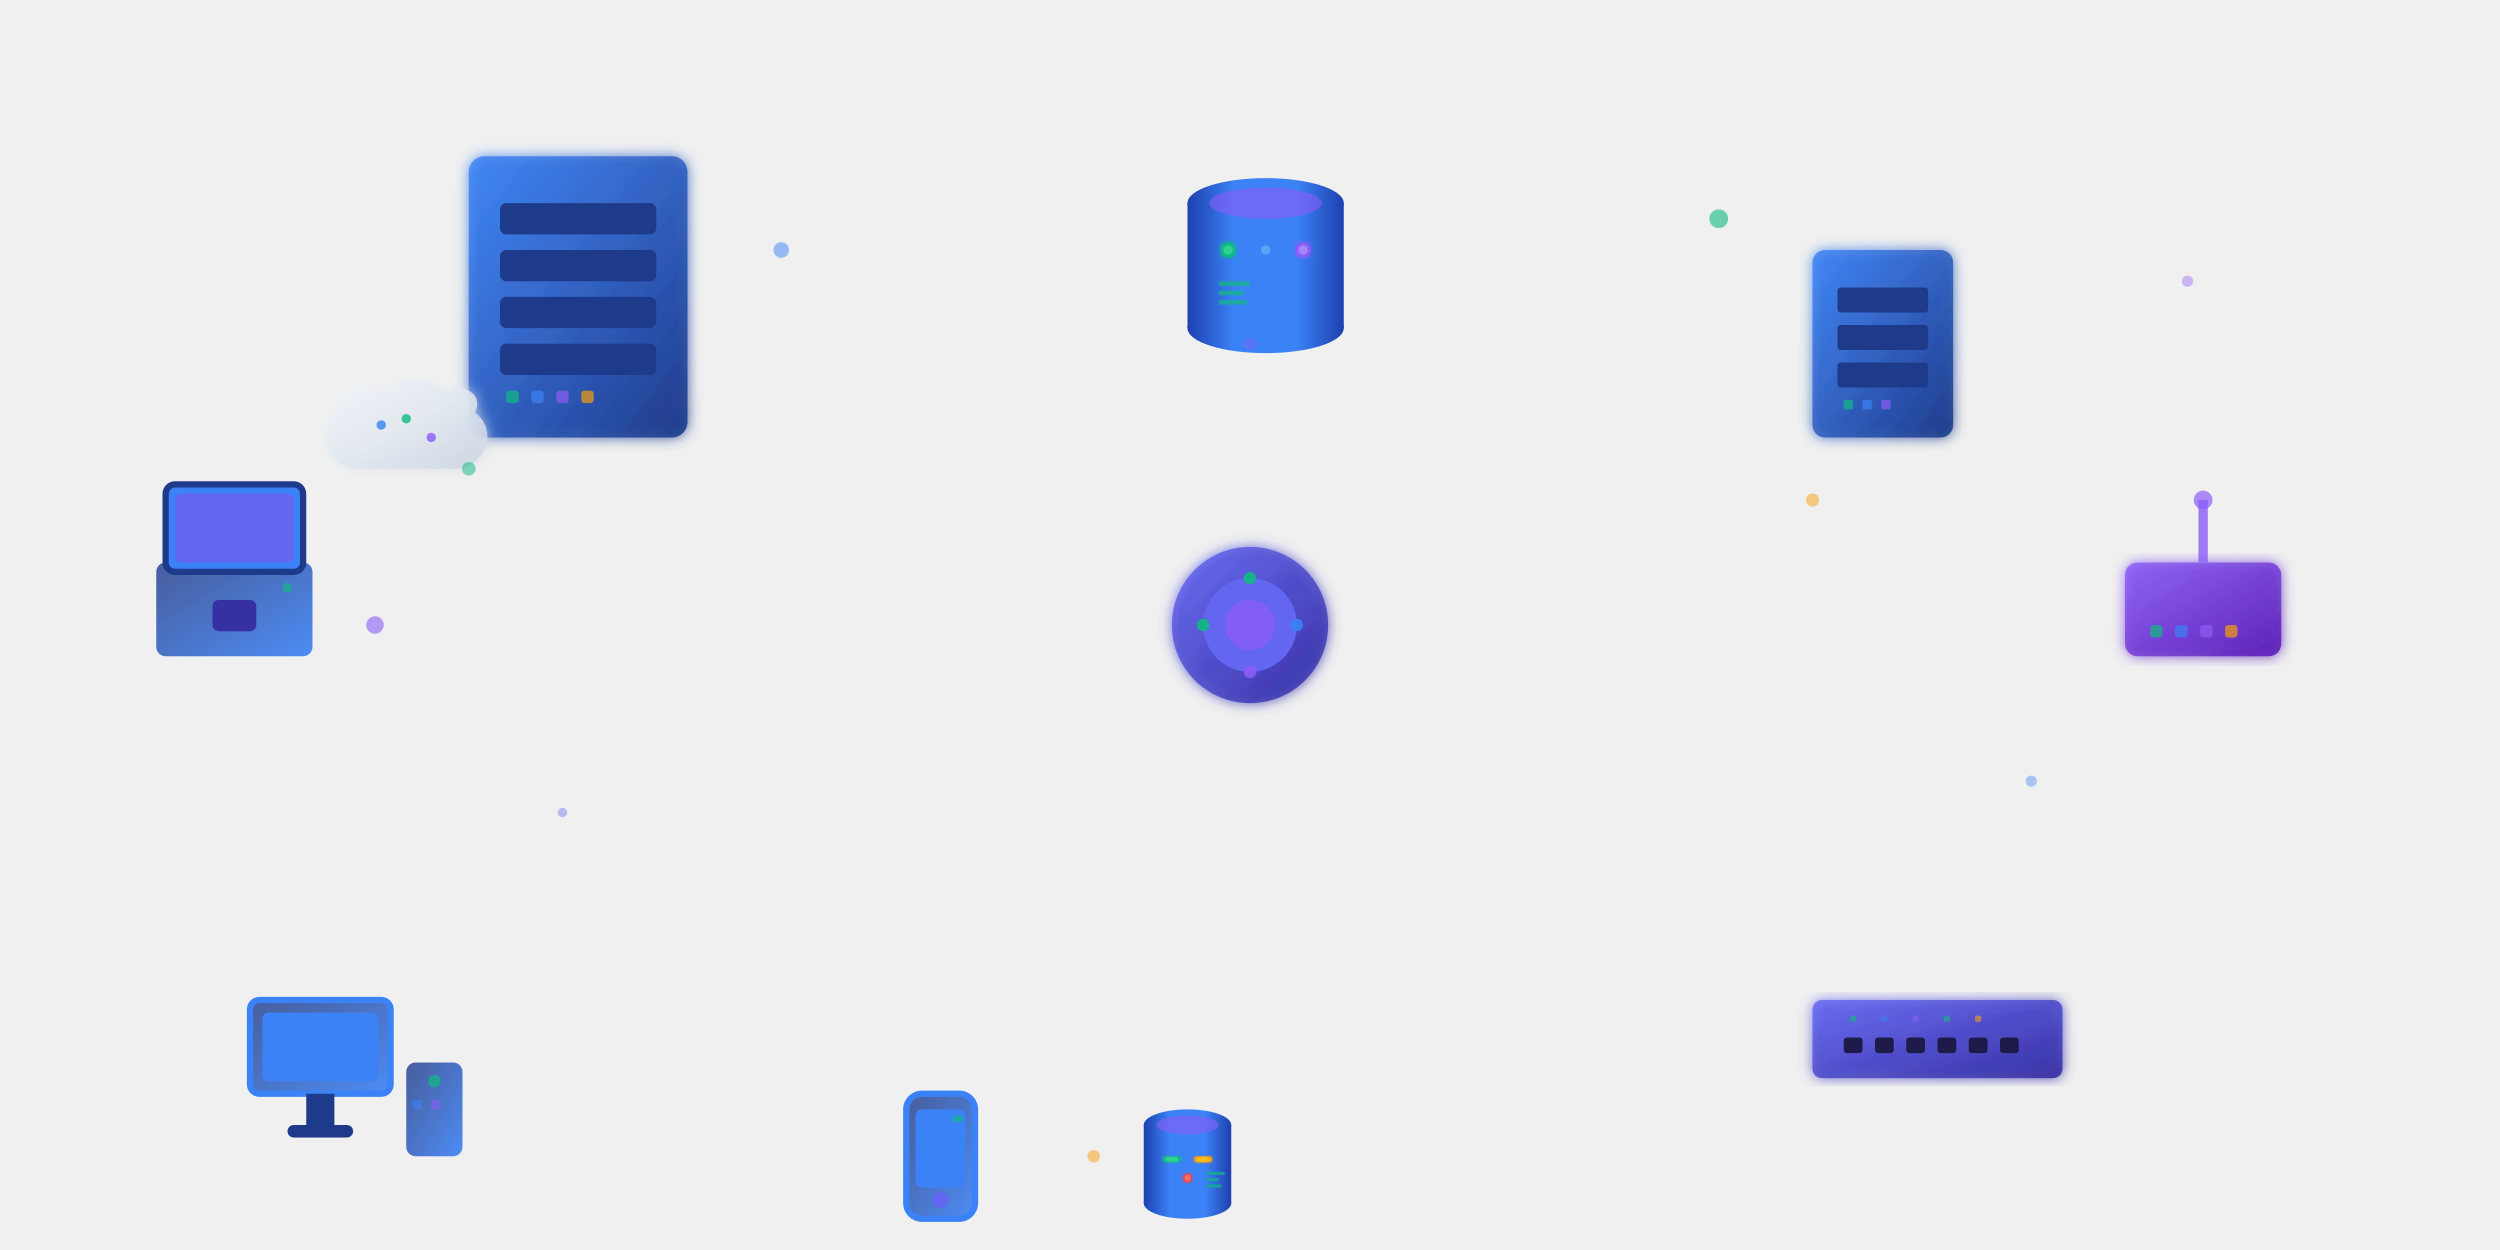
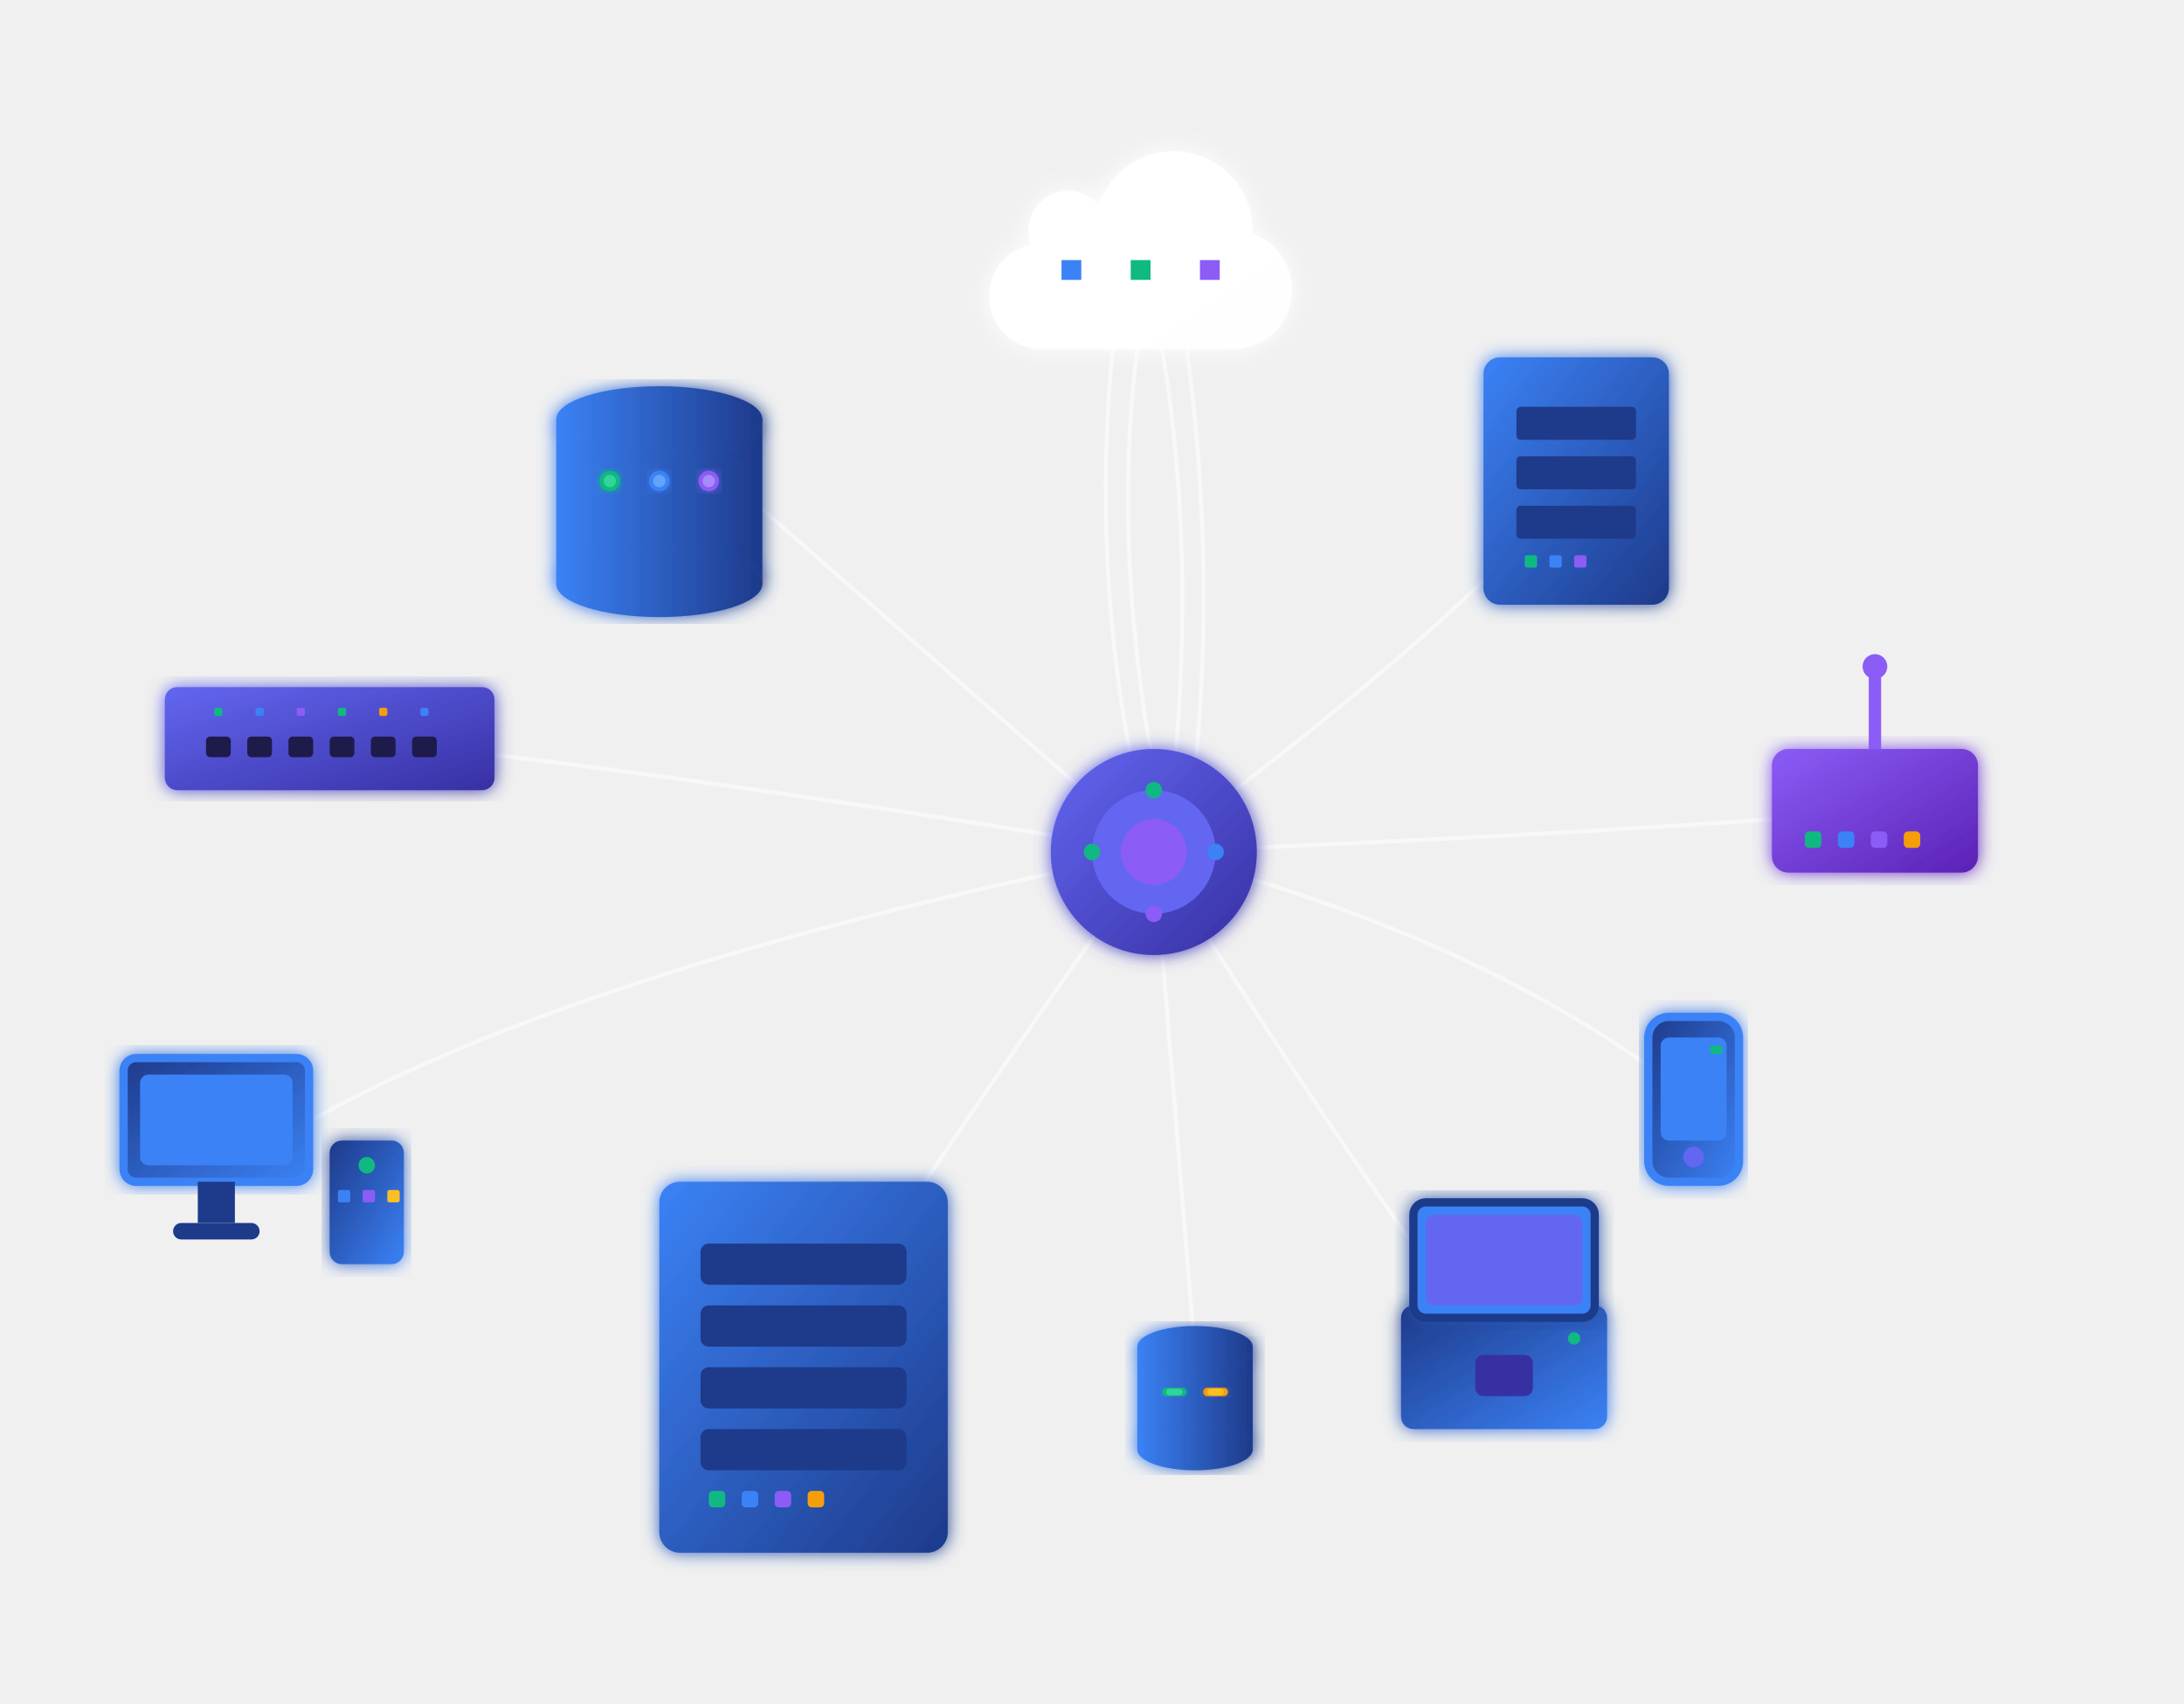
- <svg xmlns="http://www.w3.org/2000/svg" id="it-network-bg" width="800" height="400" viewBox="0 0 800 400">
+ <svg xmlns="http://www.w3.org/2000/svg" id="it-network-bg" width="500" height="390" viewBox="120 5 530 390">
  <defs>
    <linearGradient id="serverGrad" x1="0%" y1="0%" x2="100%" y2="100%">
-       <stop offset="0%" style="stop-color:#3B82F6;stop-opacity:0.8" />
-       <stop offset="100%" style="stop-color:#1E3A8A;stop-opacity:0.9" />
+       <stop offset="0%" style="stop-color:#3B82F6;" />
+       <stop offset="100%" style="stop-color:#1E3A8A;" />
    </linearGradient>
    <linearGradient id="routerGrad" x1="0%" y1="0%" x2="100%" y2="100%">
-       <stop offset="0%" style="stop-color:#8B5CF6;stop-opacity:0.8" />
-       <stop offset="100%" style="stop-color:#5B21B6;stop-opacity:0.9" />
+       <stop offset="0%" style="stop-color:#8B5CF6;" />
+       <stop offset="100%" style="stop-color:#5B21B6;" />
    </linearGradient>
    <linearGradient id="dbGrad" x1="0%" y1="0%" x2="100%" y2="100%">
-       <stop offset="0%" style="stop-color:#10B981;stop-opacity:0.8" />
-       <stop offset="100%" style="stop-color:#047857;stop-opacity:0.9" />
+       <stop offset="0%" style="stop-color:#10B981;" />
+       <stop offset="100%" style="stop-color:#047857;" />
    </linearGradient>
    <linearGradient id="switchGrad" x1="0%" y1="0%" x2="100%" y2="100%">
-       <stop offset="0%" style="stop-color:#6366F1;stop-opacity:0.8" />
-       <stop offset="100%" style="stop-color:#3730A3;stop-opacity:0.9" />
+       <stop offset="0%" style="stop-color:#6366F1;" />
+       <stop offset="100%" style="stop-color:#3730A3;" />
    </linearGradient>
    <linearGradient id="deviceGrad" x1="0%" y1="0%" x2="100%" y2="100%">
-       <stop offset="0%" style="stop-color:#1E3A8A;stop-opacity:0.8" />
-       <stop offset="100%" style="stop-color:#3B82F6;stop-opacity:0.9" />
+       <stop offset="0%" style="stop-color:#1E3A8A;" />
+       <stop offset="100%" style="stop-color:#3B82F6;" />
    </linearGradient>
    <linearGradient id="cylinderGrad" x1="0%" y1="0%" x2="100%" y2="0%">
-       <stop offset="0%" style="stop-color:#1E40AF;stop-opacity:1" />
-       <stop offset="30%" style="stop-color:#3B82F6;stop-opacity:1" />
-       <stop offset="70%" style="stop-color:#3B82F6;stop-opacity:1" />
-       <stop offset="100%" style="stop-color:#1E40AF;stop-opacity:1" />
+       <stop offset="0%" style="stop-color:#3B82F6;" />
+       <stop offset="100%" style="stop-color:#1E3A8A;" />
    </linearGradient>
    <linearGradient id="cloudGrad" x1="0%" y1="0%" x2="100%" y2="100%">
-       <stop offset="0%" style="stop-color:#F1F5F9;stop-opacity:0.9" />
-       <stop offset="50%" style="stop-color:#E2E8F0;stop-opacity:0.85" />
-       <stop offset="100%" style="stop-color:#CBD5E1;stop-opacity:0.8" />
+       <stop offset="0%" style="stop-color:#FFFFFF;" />
+       <stop offset="50%" style="stop-color:#FFFFFF;" />
+       <stop offset="100%" style="stop-color:#FEFEFE;" />
+     </linearGradient>
+     <linearGradient id="connectionGrad" x1="0%" y1="0%" x2="100%" y2="100%">
+       <stop offset="0%" style="stop-color:#3B82F6;" />
+       <stop offset="50%" style="stop-color:#8B5CF6;" />
+       <stop offset="100%" style="stop-color:#10B981;" />
    </linearGradient>
    <filter id="glow">
      <feGaussianBlur stdDeviation="2" result="coloredBlur" />
      <feMerge>
        <feMergeNode in="coloredBlur" />
        <feMergeNode in="SourceGraphic" />
      </feMerge>
    </filter>
    <clipPath id="dbClipLarge">
      <rect x="0" y="50" width="60" height="10" />
    </clipPath>
    <clipPath id="dbClipSmall">
      <rect x="0" y="29" width="40" height="6" />
    </clipPath>
+     <path id="path-db-large" d="M 280,95 Q 320,130 400,200" />
+     <path id="path-server-small" d="M 502,110 Q 480,140 400,200" />
+     <path id="path-router" d="M 575,190 Q 520,195 400,200" />
+     <path id="path-laptop" d="M 485,325 Q 450,280 400,200" />
+     <path id="path-server-large" d="M 315,325 Q 350,270 400,200" />
+     <path id="path-db-small" d="M 410,322 Q 405,260 400,200" />
+     <path id="path-desktop" d="M 184,272 Q 250,230 400,200" />
+     <path id="path-switch" d="M 200,172 Q 280,180 400,200" />
+     <path id="path-smartphone" d="M 531,260 Q 480,220 400,200" />
+     <path id="path-hub-cloud-1" d="M 395,180 Q 385,130 390,78" />
+     <path id="path-hub-cloud-2" d="M 400,180 Q 390,125 396,78" />
+     <path id="path-hub-cloud-3" d="M 405,180 Q 410,125 402,78" />
+     <path id="path-hub-cloud-4" d="M 410,180 Q 415,130 408,78" />
  </defs>
+   <g id="connection-lines">
+     <path d="M 280,95 Q 320,130 400,200" stroke="#FFFFFF" stroke-width="1" stroke-opacity="0.5" fill="none" />
+     <path d="M 502,110 Q 480,140 400,200" stroke="#FFFFFF" stroke-width="1" stroke-opacity="0.5" fill="none" />
+     <path d="M 575,190 Q 520,195 400,200" stroke="#FFFFFF" stroke-width="1" stroke-opacity="0.5" fill="none" />
+     <path d="M 485,325 Q 450,280 400,200" stroke="#FFFFFF" stroke-width="1" stroke-opacity="0.5" fill="none" />
+     <path d="M 315,325 Q 350,270 400,200" stroke="#FFFFFF" stroke-width="1" stroke-opacity="0.5" fill="none" />
+     <path d="M 410,322 Q 405,260 400,200" stroke="#FFFFFF" stroke-width="1" stroke-opacity="0.5" fill="none" />
+     <path d="M 184,272 Q 250,230 400,200" stroke="#FFFFFF" stroke-width="1" stroke-opacity="0.5" fill="none" />
+     <path d="M 200,172 Q 280,180 400,200" stroke="#FFFFFF" stroke-width="1" stroke-opacity="0.5" fill="none" />
+     <path d="M 531,260 Q 480,220 400,200" stroke="#FFFFFF" stroke-width="1" stroke-opacity="0.5" fill="none" />
+     <path d="M 395,180 Q 385,130 390,78" stroke="#FFFFFF" stroke-width="1" stroke-opacity="0.5" fill="none" />
+     <path d="M 400,180 Q 390,125 396,78" stroke="#FFFFFF" stroke-width="1" stroke-opacity="0.5" fill="none" />
+     <path d="M 405,180 Q 410,125 402,78" stroke="#FFFFFF" stroke-width="1" stroke-opacity="0.5" fill="none" />
+     <path d="M 410,180 Q 415,130 408,78" stroke="#FFFFFF" stroke-width="1" stroke-opacity="0.5" fill="none" />
+   </g>
+   <g id="data-dots">
+     <circle r="3" fill="#10B981" opacity="0.8">
+       <animateMotion dur="8s" repeatCount="indefinite">
+         <mpath href="#path-db-large" />
+       </animateMotion>
+     </circle>
+     <circle r="2.5" fill="#3B82F6" opacity="0.8">
+       <animateMotion dur="7s" repeatCount="indefinite">
+         <mpath href="#path-server-small" />
+       </animateMotion>
+     </circle>
+     <circle r="2.5" fill="#8B5CF6" opacity="0.8">
+       <animateMotion dur="6s" repeatCount="indefinite">
+         <mpath href="#path-router" />
+       </animateMotion>
+     </circle>
+     <circle r="2" fill="#60A5FA" opacity="0.8">
+       <animateMotion dur="9s" repeatCount="indefinite">
+         <mpath href="#path-laptop" />
+       </animateMotion>
+     </circle>
+     <circle r="3.5" fill="#1E40AF" opacity="0.8">
+       <animateMotion dur="7.5s" repeatCount="indefinite">
+         <mpath href="#path-server-large" />
+       </animateMotion>
+     </circle>
+     <circle r="2" fill="#34D399" opacity="0.8">
+       <animateMotion dur="8.5s" repeatCount="indefinite">
+         <mpath href="#path-db-small" />
+       </animateMotion>
+     </circle>
+     <circle r="2.5" fill="#A78BFA" opacity="0.8">
+       <animateMotion dur="6.5s" repeatCount="indefinite">
+         <mpath href="#path-desktop" />
+       </animateMotion>
+     </circle>
+     <circle r="2" fill="#F59E0B" opacity="0.8">
+       <animateMotion dur="5.5s" repeatCount="indefinite">
+         <mpath href="#path-switch" />
+       </animateMotion>
+     </circle>
+     <circle r="2" fill="#EC4899" opacity="0.8">
+       <animateMotion dur="7.8s" repeatCount="indefinite">
+         <mpath href="#path-smartphone" />
+       </animateMotion>
+     </circle>
+     <circle r="2.5" fill="#60A5FA" opacity="0.9">
+       <animateMotion dur="4s" repeatCount="indefinite">
+         <mpath href="#path-hub-cloud-1" />
+       </animateMotion>
+     </circle>
+     <circle r="2" fill="#34D399" opacity="0.9">
+       <animateMotion dur="3.5s" repeatCount="indefinite" begin="2.5s">
+         <mpath href="#path-hub-cloud-2" />
+       </animateMotion>
+     </circle>
+     <circle r="2.5" fill="#A78BFA" opacity="0.9">
+       <animateMotion dur="4.2s" repeatCount="indefinite" begin="1s">
+         <mpath href="#path-hub-cloud-3" />
+       </animateMotion>
+     </circle>
+     <circle r="2" fill="#FBBF24" opacity="0.9">
+       <animateMotion dur="3.8s" repeatCount="indefinite" begin="3.5s">
+         <mpath href="#path-hub-cloud-4" />
+       </animateMotion>
+     </circle>
+   </g>
  <g id="central-hub" transform="translate(375, 175)">
-     <circle cx="25" cy="25" r="25" fill="url(#switchGrad)" opacity="1" filter="url(#glow)">
-       <animate attributeName="opacity" values="0.8;1;0.8" dur="3s" repeatCount="indefinite" />
-     </circle>
-     <circle cx="25" cy="25" r="15" fill="#6366F1" opacity="1" />
-     <circle cx="25" cy="25" r="8" fill="#8B5CF6" opacity="0.8">
-       <animate attributeName="r" values="5;12;5" dur="2s" repeatCount="indefinite" />
-       <animate attributeName="opacity" values="0.8;0.3;0.8" dur="2s" repeatCount="indefinite" />
-     </circle>
-     <circle cx="25" cy="10" r="2" fill="#10B981" opacity="0.9">
-       <animate attributeName="opacity" values="0.5;1;0.5" dur="1.5s" repeatCount="indefinite" />
-     </circle>
-     <circle cx="40" cy="25" r="2" fill="#3B82F6" opacity="0.9">
-       <animate attributeName="opacity" values="0.5;1;0.5" dur="2s" repeatCount="indefinite" />
-     </circle>
-     <circle cx="25" cy="40" r="2" fill="#8B5CF6" opacity="0.9">
-       <animate attributeName="opacity" values="0.5;1;0.5" dur="1.8s" repeatCount="indefinite" />
-     </circle>
-     <circle cx="10" cy="25" r="2" fill="#10B981" opacity="0.9">
-       <animate attributeName="opacity" values="0.5;1;0.5" dur="2.2s" repeatCount="indefinite" />
-     </circle>
-   </g>
-   <g id="server-large" transform="translate(150, 50)">
-     <rect width="70" height="90" rx="5" fill="url(#serverGrad)" filter="url(#glow)" opacity="1">
-       <animate attributeName="opacity" values="0.7;1;0.7" dur="4s" repeatCount="indefinite" />
-     </rect>
-     <rect x="10" y="15" width="50" height="10" rx="2" fill="#1E3A8A" opacity="1" />
-     <rect x="10" y="30" width="50" height="10" rx="2" fill="#1E3A8A" opacity="1" />
-     <rect x="10" y="45" width="50" height="10" rx="2" fill="#1E3A8A" opacity="1" />
-     <rect x="10" y="60" width="50" height="10" rx="2" fill="#1E3A8A" opacity="1" />
-     <rect x="12" y="75" width="4" height="4" rx="1" fill="#10B981" opacity="0.7">
-       <animate attributeName="opacity" values="0.5;1;0.5" dur="2s" repeatCount="indefinite" />
-     </rect>
-     <rect x="20" y="75" width="4" height="4" rx="1" fill="#3B82F6" opacity="0.7">
-       <animate attributeName="opacity" values="0.3;0.8;0.3" dur="2.5s" repeatCount="indefinite" />
-     </rect>
-     <rect x="28" y="75" width="4" height="4" rx="1" fill="#8B5CF6" opacity="0.7">
-       <animate attributeName="opacity" values="0.4;0.9;0.4" dur="1.8s" repeatCount="indefinite" />
-     </rect>
-     <rect x="36" y="75" width="4" height="4" rx="1" fill="#F59E0B" opacity="0.7">
-       <animate attributeName="opacity" values="0.6;1;0.6" dur="2.3s" repeatCount="indefinite" />
-     </rect>
-   </g>
-   <g id="server-small" transform="translate(580, 80)">
-     <rect width="45" height="60" rx="4" fill="url(#serverGrad)" filter="url(#glow)" opacity="1">
-       <animate attributeName="opacity" values="0.6;0.9;0.6" dur="3.5s" repeatCount="indefinite" />
-     </rect>
-     <rect x="8" y="12" width="29" height="8" rx="1" fill="#1E3A8A" opacity="1" />
-     <rect x="8" y="24" width="29" height="8" rx="1" fill="#1E3A8A" opacity="1" />
-     <rect x="8" y="36" width="29" height="8" rx="1" fill="#1E3A8A" opacity="1" />
-     <rect x="10" y="48" width="3" height="3" rx="0.5" fill="#10B981" opacity="0.7">
-       <animate attributeName="opacity" values="0.4;0.8;0.4" dur="2.2s" repeatCount="indefinite" />
-     </rect>
-     <rect x="16" y="48" width="3" height="3" rx="0.5" fill="#3B82F6" opacity="0.7">
-       <animate attributeName="opacity" values="0.5;0.9;0.5" dur="1.9s" repeatCount="indefinite" />
-     </rect>
-     <rect x="22" y="48" width="3" height="3" rx="0.5" fill="#8B5CF6" opacity="0.7">
-       <animate attributeName="opacity" values="0.3;0.7;0.3" dur="2.6s" repeatCount="indefinite" />
-     </rect>
-   </g>
-   <g id="router" transform="translate(680, 180)">
-     <rect width="50" height="30" rx="4" fill="url(#routerGrad)" filter="url(#glow)" opacity="1">
-       <animate attributeName="opacity" values="0.7;1;0.7" dur="3s" repeatCount="indefinite" />
-     </rect>
-     <line x1="25" y1="0" x2="25" y2="-20" stroke="#8B5CF6" stroke-width="3" opacity="0.8">
-       <animate attributeName="stroke-opacity" values="0.5;1;0.5" dur="2.8s" repeatCount="indefinite" />
+     <circle cx="25" cy="25" r="25" fill="url(#switchGrad)" filter="url(#glow)">
+     </circle>
+     <circle cx="25" cy="25" r="15" fill="#6366F1" />
+     <circle cx="25" cy="25" r="8" fill="#8B5CF6">
+     </circle>
+     <circle cx="25" cy="10" r="2" fill="#10B981">
+       <animate attributeName="opacity" values="1;0.3;1" dur="2s" repeatCount="indefinite" />
+     </circle>
+     <circle cx="40" cy="25" r="2" fill="#3B82F6">
+       <animate attributeName="opacity" values="1;0.3;1" dur="2.5s" repeatCount="indefinite" />
+     </circle>
+     <circle cx="25" cy="40" r="2" fill="#8B5CF6">
+       <animate attributeName="opacity" values="1;0.3;1" dur="3s" repeatCount="indefinite" />
+     </circle>
+     <circle cx="10" cy="25" r="2" fill="#10B981">
+       <animate attributeName="opacity" values="1;0.3;1" dur="2.2s" repeatCount="indefinite" />
+     </circle>
+   </g>
+   <g id="database-large" transform="translate(250, 60)">
+     <rect x="5" y="35" width="50" height="40" fill="url(#cylinderGrad)" filter="url(#glow)" />
+     <ellipse cx="30" cy="75" rx="25" ry="8" fill="url(#cylinderGrad)" filter="url(#glow)" />
+     <ellipse cx="30" cy="35" rx="25" ry="8" fill="url(#cylinderGrad)" filter="url(#glow)" />
+     <circle cx="18" cy="50" r="2.5" fill="#10B981" filter="url(#glow)">
+       <animate attributeName="opacity" values="1;0.4;1" dur="1.8s" repeatCount="indefinite" />
+     </circle>
+     <circle cx="18" cy="50" r="1.5" fill="#34D399">
+       <animate attributeName="opacity" values="1;0.4;1" dur="1.8s" repeatCount="indefinite" />
+     </circle>
+     <circle cx="30" cy="50" r="2.5" fill="#3B82F6" filter="url(#glow)">
+       <animate attributeName="opacity" values="1;0.4;1" dur="2.1s" repeatCount="indefinite" />
+     </circle>
+     <circle cx="30" cy="50" r="1.5" fill="#60A5FA">
+       <animate attributeName="opacity" values="1;0.4;1" dur="2.1s" repeatCount="indefinite" />
+     </circle>
+     <circle cx="42" cy="50" r="2.5" fill="#8B5CF6" filter="url(#glow)">
+       <animate attributeName="opacity" values="1;0.4;1" dur="2.4s" repeatCount="indefinite" />
+     </circle>
+     <circle cx="42" cy="50" r="1.5" fill="#A78BFA">
+       <animate attributeName="opacity" values="1;0.4;1" dur="2.4s" repeatCount="indefinite" />
+     </circle>
+   </g>
+   <g id="server-small" transform="translate(480, 80)">
+     <rect width="45" height="60" rx="4" fill="url(#serverGrad)" filter="url(#glow)">
+     </rect>
+     <rect x="8" y="12" width="29" height="8" rx="1" fill="#1E3A8A" />
+     <rect x="8" y="24" width="29" height="8" rx="1" fill="#1E3A8A" />
+     <rect x="8" y="36" width="29" height="8" rx="1" fill="#1E3A8A" />
+     <rect x="10" y="48" width="3" height="3" rx="0.5" fill="#10B981">
+       <animate attributeName="opacity" values="1;0.3;1" dur="1.5s" repeatCount="indefinite" />
+     </rect>
+     <rect x="16" y="48" width="3" height="3" rx="0.5" fill="#3B82F6">
+       <animate attributeName="opacity" values="1;0.3;1" dur="1.7s" repeatCount="indefinite" />
+     </rect>
+     <rect x="22" y="48" width="3" height="3" rx="0.5" fill="#8B5CF6">
+       <animate attributeName="opacity" values="1;0.3;1" dur="1.9s" repeatCount="indefinite" />
+     </rect>
+   </g>
+   <g id="router" transform="translate(550, 175)">
+     <rect width="50" height="30" rx="4" fill="url(#routerGrad)" filter="url(#glow)">
+     </rect>
+     <line x1="25" y1="0" x2="25" y2="-20" stroke="#8B5CF6" stroke-width="3">
    </line>
-     <circle cx="25" cy="-20" r="3" fill="#8B5CF6" opacity="0.7">
-       <animate attributeName="opacity" values="0.4;0.9;0.4" dur="2.8s" repeatCount="indefinite" />
-     </circle>
-     <rect x="8" y="20" width="4" height="4" rx="1" fill="#10B981" opacity="0.7">
-       <animate attributeName="opacity" values="0.5;1;0.5" dur="1.5s" repeatCount="indefinite" />
-     </rect>
-     <rect x="16" y="20" width="4" height="4" rx="1" fill="#3B82F6" opacity="0.7">
-       <animate attributeName="opacity" values="0.3;0.8;0.3" dur="2.1s" repeatCount="indefinite" />
-     </rect>
-     <rect x="24" y="20" width="4" height="4" rx="1" fill="#8B5CF6" opacity="0.7">
-       <animate attributeName="opacity" values="0.4;0.7;0.4" dur="1.8s" repeatCount="indefinite" />
-     </rect>
-     <rect x="32" y="20" width="4" height="4" rx="1" fill="#F59E0B" opacity="0.7">
-       <animate attributeName="opacity" values="0.6;1;0.6" dur="2.3s" repeatCount="indefinite" />
-     </rect>
-   </g>
-   <g id="network-switch" transform="translate(580, 320)">
-     <rect width="80" height="25" rx="3" fill="url(#switchGrad)" filter="url(#glow)" opacity="1">
-       <animate attributeName="opacity" values="0.6;0.9;0.6" dur="3.2s" repeatCount="indefinite" />
-     </rect>
-     <rect x="10" y="12" width="6" height="5" rx="1" fill="#1E1B4B" opacity="1" />
-     <rect x="20" y="12" width="6" height="5" rx="1" fill="#1E1B4B" opacity="1" />
-     <rect x="30" y="12" width="6" height="5" rx="1" fill="#1E1B4B" opacity="1" />
-     <rect x="40" y="12" width="6" height="5" rx="1" fill="#1E1B4B" opacity="1" />
-     <rect x="50" y="12" width="6" height="5" rx="1" fill="#1E1B4B" opacity="1" />
-     <rect x="60" y="12" width="6" height="5" rx="1" fill="#1E1B4B" opacity="1" />
-     <rect x="12" y="5" width="2" height="2" rx="0.5" fill="#10B981" opacity="0.6">
-       <animate attributeName="opacity" values="0.3;0.8;0.3" dur="1.2s" repeatCount="indefinite" />
-     </rect>
-     <rect x="22" y="5" width="2" height="2" rx="0.5" fill="#3B82F6" opacity="0.6">
-       <animate attributeName="opacity" values="0.4;0.9;0.4" dur="1.6s" repeatCount="indefinite" />
-     </rect>
-     <rect x="32" y="5" width="2" height="2" rx="0.5" fill="#8B5CF6" opacity="0.6">
-       <animate attributeName="opacity" values="0.5;1;0.5" dur="1.4s" repeatCount="indefinite" />
-     </rect>
-     <rect x="42" y="5" width="2" height="2" rx="0.5" fill="#10B981" opacity="0.6">
-       <animate attributeName="opacity" values="0.3;0.7;0.3" dur="1.8s" repeatCount="indefinite" />
-     </rect>
-     <rect x="52" y="5" width="2" height="2" rx="0.5" fill="#F59E0B" opacity="0.6">
-       <animate attributeName="opacity" values="0.4;0.8;0.4" dur="1.3s" repeatCount="indefinite" />
-     </rect>
-   </g>
-   <g id="database-large" transform="translate(375, 30)">
-     <rect x="5" y="35" width="50" height="40" fill="url(#cylinderGrad)" opacity="1" />
-     <ellipse cx="30" cy="75" rx="25" ry="8" fill="url(#cylinderGrad)" opacity="1" />
-     <ellipse cx="30" cy="35" rx="25" ry="8" fill="url(#cylinderGrad)" opacity="1" />
-     <ellipse cx="30" cy="35" rx="18" ry="5" fill="#8B5CF6" opacity="0.6" />
-     <circle cx="18" cy="50" r="2.5" fill="#10B981" opacity="1" filter="url(#glow)">
-       <animate attributeName="opacity" values="0.4;1;0.4" dur="1.5s" repeatCount="indefinite" />
-     </circle>
-     <circle cx="18" cy="50" r="1.5" fill="#34D399" opacity="0.9">
-       <animate attributeName="opacity" values="0.6;1;0.6" dur="1.5s" repeatCount="indefinite" />
-     </circle>
-     <circle cx="30" cy="50" r="2.5" fill="#3B82F6" opacity="1" filter="url(#glow)">
-       <animate attributeName="opacity" values="0.3;0.9;0.3" dur="2s" repeatCount="indefinite" />
-     </circle>
-     <circle cx="30" cy="50" r="1.5" fill="#60A5FA" opacity="0.9">
-       <animate attributeName="opacity" values="0.5;1;0.5" dur="2s" repeatCount="indefinite" />
-     </circle>
-     <circle cx="42" cy="50" r="2.5" fill="#8B5CF6" opacity="1" filter="url(#glow)">
-       <animate attributeName="opacity" values="0.2;0.8;0.2" dur="1.8s" repeatCount="indefinite" />
-     </circle>
-     <circle cx="42" cy="50" r="1.5" fill="#A78BFA" opacity="0.9">
-       <animate attributeName="opacity" values="0.4;0.9;0.4" dur="1.8s" repeatCount="indefinite" />
-     </circle>
-     <rect x="15" y="60" width="10" height="1.5" fill="#10B981" opacity="0.7" rx="0.5" />
-     <rect x="15" y="63" width="8" height="1.5" fill="#10B981" opacity="0.7" rx="0.5" />
-     <rect x="15" y="66" width="9" height="1.5" fill="#10B981" opacity="0.7" rx="0.5" />
-   </g>
-   <g id="database-small" transform="translate(360, 340)">
-     <rect x="6" y="20" width="28" height="25" fill="url(#cylinderGrad)" opacity="1" />
-     <ellipse cx="20" cy="45" rx="14" ry="5" fill="url(#cylinderGrad)" opacity="1" />
-     <ellipse cx="20" cy="20" rx="14" ry="5" fill="url(#cylinderGrad)" opacity="1" />
-     <ellipse cx="20" cy="20" rx="10" ry="3" fill="#8B5CF6" opacity="0.6" />
-     <rect x="12" y="30" width="6" height="2" fill="#10B981" opacity="1" rx="1" filter="url(#glow)">
-       <animate attributeName="opacity" values="0.3;1;0.3" dur="1.8s" repeatCount="indefinite" />
-     </rect>
-     <rect x="13" y="30.2" width="4" height="1.6" fill="#34D399" opacity="0.9" rx="0.8">
-       <animate attributeName="opacity" values="0.5;1;0.5" dur="1.8s" repeatCount="indefinite" />
-     </rect>
-     <rect x="22" y="30" width="6" height="2" fill="#F59E0B" opacity="1" rx="1" filter="url(#glow)">
-       <animate attributeName="opacity" values="0.4;0.9;0.4" dur="2.2s" repeatCount="indefinite" />
-     </rect>
-     <rect x="23" y="30.2" width="4" height="1.6" fill="#FBBF24" opacity="0.9" rx="0.8">
-       <animate attributeName="opacity" values="0.6;1;0.6" dur="2.2s" repeatCount="indefinite" />
-     </rect>
-     <circle cx="20" cy="37" r="1.5" fill="#EF4444" opacity="1" filter="url(#glow)">
-       <animate attributeName="opacity" values="0.2;0.8;0.2" dur="3s" repeatCount="indefinite" />
-     </circle>
-     <circle cx="20" cy="37" r="1" fill="#F87171" opacity="0.9">
-       <animate attributeName="opacity" values="0.4;0.9;0.4" dur="3s" repeatCount="indefinite" />
-     </circle>
-     <rect x="26" y="35" width="6" height="1" fill="#10B981" opacity="0.7" rx="0.5" />
-     <rect x="26" y="37" width="4" height="1" fill="#10B981" opacity="0.7" rx="0.5" />
-     <rect x="26" y="39" width="5" height="1" fill="#10B981" opacity="0.7" rx="0.5" />
-   </g>
-   <g id="desktop" transform="translate(80, 320)">
-     <rect width="45" height="30" rx="3" fill="url(#deviceGrad)" stroke="#3B82F6" stroke-width="2" opacity="1">
-       <animate attributeName="opacity" values="0.6;1;0.6" dur="3.5s" repeatCount="indefinite" />
-     </rect>
-     <rect x="4" y="4" width="37" height="22" rx="2" fill="#3B82F6" opacity="1">
-       <animate attributeName="opacity" values="0.4;0.8;0.4" dur="3.5s" repeatCount="indefinite" />
-     </rect>
-     <rect x="18" y="30" width="9" height="10" fill="#1E3A8A" opacity="1" />
-     <rect x="12" y="40" width="21" height="4" rx="2" fill="#1E3A8A" opacity="1" />
-     <rect x="50" y="20" width="18" height="30" rx="3" fill="url(#deviceGrad)" opacity="1">
-       <animate attributeName="opacity" values="0.6;0.9;0.6" dur="3.5s" repeatCount="indefinite" />
-     </rect>
-     <circle cx="59" cy="26" r="2" fill="#10B981" opacity="0.7">
-       <animate attributeName="opacity" values="0.5;1;0.5" dur="2s" repeatCount="indefinite" />
-     </circle>
-     <rect x="52" y="32" width="3" height="3" rx="0.5" fill="#3B82F6" opacity="0.6">
-       <animate attributeName="opacity" values="0.4;0.8;0.4" dur="2.4s" repeatCount="indefinite" />
-     </rect>
-     <rect x="58" y="32" width="3" height="3" rx="0.5" fill="#8B5CF6" opacity="0.6">
-       <animate attributeName="opacity" values="0.3;0.7;0.3" dur="2.1s" repeatCount="indefinite" />
-     </rect>
-   </g>
-   <g id="laptop" transform="translate(50, 180)">
-     <rect width="50" height="30" rx="3" fill="url(#deviceGrad)" opacity="1">
-       <animate attributeName="opacity" values="0.6;0.9;0.6" dur="3.8s" repeatCount="indefinite" />
-     </rect>
-     <rect x="3" y="-25" width="44" height="28" rx="3" fill="#3B82F6" stroke="#1E3A8A" stroke-width="2" opacity="1">
-       <animate attributeName="opacity" values="0.5;0.9;0.5" dur="3.8s" repeatCount="indefinite" />
-     </rect>
-     <rect x="6" y="-22" width="38" height="22" rx="2" fill="#6366F1" opacity="1">
-       <animate attributeName="opacity" values="0.4;0.8;0.4" dur="3.8s" repeatCount="indefinite" />
-     </rect>
-     <rect x="18" y="12" width="14" height="10" rx="2" fill="#3730A3" opacity="1" />
-     <circle cx="42" cy="8" r="1.5" fill="#10B981" opacity="0.7">
-       <animate attributeName="opacity" values="0.4;0.9;0.4" dur="2.5s" repeatCount="indefinite" />
-     </circle>
-   </g>
-   <g id="smartphone" transform="translate(290, 350)">
-     <rect width="22" height="40" rx="5" fill="url(#deviceGrad)" stroke="#3B82F6" stroke-width="2" opacity="1">
-       <animate attributeName="opacity" values="0.7;1;0.7" dur="4s" repeatCount="indefinite" />
-     </rect>
-     <rect x="3" y="5" width="16" height="25" rx="2" fill="#3B82F6" opacity="1">
-       <animate attributeName="opacity" values="0.5;0.9;0.5" dur="4s" repeatCount="indefinite" />
-     </rect>
-     <circle cx="11" cy="34" r="2.5" fill="#6366F1" opacity="1" />
-     <rect x="15" y="7" width="3" height="2" rx="0.5" fill="#10B981" opacity="0.7">
-       <animate attributeName="opacity" values="0.5;0.9;0.5" dur="3s" repeatCount="indefinite" />
-     </rect>
-   </g>
-   <g id="cloud" transform="translate(100, 120)">
-     <path d="M 15,30               C 5,30 0,18 8,12               C 8,6 15,2 22,6               C 28,0 38,0 42,6               C 48,2 55,6 52,12               C 60,18 55,30 45,30               Z" fill="url(#cloudGrad)" opacity="1" filter="url(#glow)">
-       <animate attributeName="opacity" values="0.8;1;0.8" dur="5s" repeatCount="indefinite" />
+     <circle cx="25" cy="-20" r="3" fill="#8B5CF6">
+     </circle>
+     <rect x="8" y="20" width="4" height="4" rx="1" fill="#10B981">
+       <animate attributeName="opacity" values="1;0.3;1" dur="1.4s" repeatCount="indefinite" />
+     </rect>
+     <rect x="16" y="20" width="4" height="4" rx="1" fill="#3B82F6">
+       <animate attributeName="opacity" values="1;0.3;1" dur="1.6s" repeatCount="indefinite" />
+     </rect>
+     <rect x="24" y="20" width="4" height="4" rx="1" fill="#8B5CF6">
+       <animate attributeName="opacity" values="1;0.3;1" dur="1.8s" repeatCount="indefinite" />
+     </rect>
+     <rect x="32" y="20" width="4" height="4" rx="1" fill="#F59E0B">
+       <animate attributeName="opacity" values="1;0.3;1" dur="2.0s" repeatCount="indefinite" />
+     </rect>
+   </g>
+   <g id="laptop" transform="translate(460, 310)">
+     <rect width="50" height="30" rx="3" fill="url(#deviceGrad)" filter="url(#glow)">
+     </rect>
+     <rect x="3" y="-25" width="44" height="28" rx="3" fill="#3B82F6" stroke="#1E3A8A" stroke-width="2" filter="url(#glow)">
+     </rect>
+     <rect x="6" y="-22" width="38" height="22" rx="2" fill="#6366F1">
+     </rect>
+     <rect x="18" y="12" width="14" height="10" rx="2" fill="#3730A3" />
+     <circle cx="42" cy="8" r="1.5" fill="#10B981">
+       <animate attributeName="opacity" values="1;0.4;1" dur="2.8s" repeatCount="indefinite" />
+     </circle>
+   </g>
+   <g id="server-large" transform="translate(280, 280)">
+     <rect width="70" height="90" rx="5" fill="url(#serverGrad)" filter="url(#glow)">
+     </rect>
+     <rect x="10" y="15" width="50" height="10" rx="2" fill="#1E3A8A" />
+     <rect x="10" y="30" width="50" height="10" rx="2" fill="#1E3A8A" />
+     <rect x="10" y="45" width="50" height="10" rx="2" fill="#1E3A8A" />
+     <rect x="10" y="60" width="50" height="10" rx="2" fill="#1E3A8A" />
+     <rect x="12" y="75" width="4" height="4" rx="1" fill="#10B981">
+       <animate attributeName="opacity" values="1;0.3;1" dur="1.6s" repeatCount="indefinite" />
+     </rect>
+     <rect x="20" y="75" width="4" height="4" rx="1" fill="#3B82F6">
+       <animate attributeName="opacity" values="1;0.3;1" dur="1.8s" repeatCount="indefinite" />
+     </rect>
+     <rect x="28" y="75" width="4" height="4" rx="1" fill="#8B5CF6">
+       <animate attributeName="opacity" values="1;0.3;1" dur="2.0s" repeatCount="indefinite" />
+     </rect>
+     <rect x="36" y="75" width="4" height="4" rx="1" fill="#F59E0B">
+       <animate attributeName="opacity" values="1;0.3;1" dur="2.2s" repeatCount="indefinite" />
+     </rect>
+   </g>
+   <g id="database-small" transform="translate(390, 300)">
+     <rect x="6" y="20" width="28" height="25" fill="url(#cylinderGrad)" filter="url(#glow)" />
+     <ellipse cx="20" cy="45" rx="14" ry="5" fill="url(#cylinderGrad)" filter="url(#glow)" />
+     <ellipse cx="20" cy="20" rx="14" ry="5" fill="url(#cylinderGrad)" filter="url(#glow)" />
+     <rect x="12" y="30" width="6" height="2" fill="#10B981" rx="1" filter="url(#glow)">
+       <animate attributeName="opacity" values="1;0.4;1" dur="2.3s" repeatCount="indefinite" />
+     </rect>
+     <rect x="13" y="30.2" width="4" height="1.6" fill="#34D399" rx="0.8">
+       <animate attributeName="opacity" values="1;0.4;1" dur="2.3s" repeatCount="indefinite" />
+     </rect>
+     <rect x="22" y="30" width="6" height="2" fill="#F59E0B" rx="1" filter="url(#glow)">
+       <animate attributeName="opacity" values="1;0.4;1" dur="2.7s" repeatCount="indefinite" />
+     </rect>
+     <rect x="23" y="30.2" width="4" height="1.6" fill="#FBBF24" rx="0.8">
+       <animate attributeName="opacity" values="1;0.4;1" dur="2.7s" repeatCount="indefinite" />
+     </rect>
+   </g>
+   <g id="desktop" transform="translate(150, 250)">
+     <rect width="45" height="30" rx="3" fill="url(#deviceGrad)" stroke="#3B82F6" stroke-width="2" filter="url(#glow)">
+     </rect>
+     <rect x="4" y="4" width="37" height="22" rx="2" fill="#3B82F6">
+     </rect>
+     <rect x="18" y="30" width="9" height="10" fill="#1E3A8A" />
+     <rect x="12" y="40" width="21" height="4" rx="2" fill="#1E3A8A" />
+     <rect x="50" y="20" width="18" height="30" rx="3" fill="url(#deviceGrad)" filter="url(#glow)">
+     </rect>
+     <circle cx="59" cy="26" r="2" fill="#10B981">
+       <animate attributeName="opacity" values="1;0.5;1" dur="3s" repeatCount="indefinite" />
+     </circle>
+     <rect x="52" y="32" width="3" height="3" rx="0.5" fill="#3B82F6">
+       <animate attributeName="opacity" values="1;0.3;1" dur="1.3s" repeatCount="indefinite" />
+     </rect>
+     <rect x="58" y="32" width="3" height="3" rx="0.5" fill="#8B5CF6">
+       <animate attributeName="opacity" values="1;0.3;1" dur="1.5s" repeatCount="indefinite" />
+     </rect>
+     <rect x="64" y="32" width="3" height="3" rx="0.5" fill="#FBBF24">
+       <animate attributeName="opacity" values="1;0.3;1" dur="1.7s" repeatCount="indefinite" />
+     </rect>
+   </g>
+   <g id="network-switch" transform="translate(160, 160)">
+     <rect width="80" height="25" rx="3" fill="url(#switchGrad)" filter="url(#glow)">
+     </rect>
+     <rect x="10" y="12" width="6" height="5" rx="1" fill="#1E1B4B" />
+     <rect x="20" y="12" width="6" height="5" rx="1" fill="#1E1B4B" />
+     <rect x="30" y="12" width="6" height="5" rx="1" fill="#1E1B4B" />
+     <rect x="40" y="12" width="6" height="5" rx="1" fill="#1E1B4B" />
+     <rect x="50" y="12" width="6" height="5" rx="1" fill="#1E1B4B" />
+     <rect x="60" y="12" width="6" height="5" rx="1" fill="#1E1B4B" />
+     <rect x="12" y="5" width="2" height="2" rx="0.5" fill="#10B981">
+       <animate attributeName="opacity" values="1;0.3;1" dur="1.2s" repeatCount="indefinite" />
+     </rect>
+     <rect x="22" y="5" width="2" height="2" rx="0.5" fill="#3B82F6">
+       <animate attributeName="opacity" values="1;0.3;1" dur="1.4s" repeatCount="indefinite" />
+     </rect>
+     <rect x="32" y="5" width="2" height="2" rx="0.5" fill="#8B5CF6">
+       <animate attributeName="opacity" values="1;0.3;1" dur="1.6s" repeatCount="indefinite" />
+     </rect>
+     <rect x="42" y="5" width="2" height="2" rx="0.5" fill="#10B981">
+       <animate attributeName="opacity" values="1;0.3;1" dur="1.8s" repeatCount="indefinite" />
+     </rect>
+     <rect x="52" y="5" width="2" height="2" rx="0.5" fill="#F59E0B">
+       <animate attributeName="opacity" values="1;0.3;1" dur="2.0s" repeatCount="indefinite" />
+     </rect>
+     <rect x="62" y="5" width="2" height="2" rx="0.5" fill="#3B82F6">
+       <animate attributeName="opacity" values="1;0.3;1" dur="2.2s" repeatCount="indefinite" />
+     </rect>
+   </g>
+   <g id="smartphone" transform="translate(520, 240)">
+     <rect width="22" height="40" rx="5" fill="url(#deviceGrad)" stroke="#3B82F6" stroke-width="2" filter="url(#glow)">
+     </rect>
+     <rect x="3" y="5" width="16" height="25" rx="2" fill="#3B82F6">
+     </rect>
+     <circle cx="11" cy="34" r="2.5" fill="#6366F1" />
+     <rect x="15" y="7" width="3" height="2" rx="0.5" fill="#10B981">
+       <animate attributeName="opacity" values="1;0.4;1" dur="2.5s" repeatCount="indefinite" />
+     </rect>
+   </g>
+   <g id="cloud" transform="translate(360, 30) scale(1.6)">
+     <path d="M39.991,12.509 C43.491,13.741 46,17.078 46,21 C46,25.971 41.97,30 37,30 L8,30 C3.582,30 0,26.418 0,22 C0,18.13 2.749,14.902 6.4,14.16 L6.402,14.166 C6.142,13.494 6,12.764 6,12 C6,8.687 8.686,6 12,6 C13.86,6 15.523,6.848 16.624,8.177 L16.622,8.176 C18.219,3.424 22.71,-0 28,-0 C34.627,-0 40,5.373 40,12 C40,12.17 39.996,12.34 39.989,12.509 L39.991,12.509 Z" fill="url(#cloudGrad)" filter="url(#glow)">
    </path>
-     <circle cx="22" cy="16" r="1.5" fill="#3B82F6" opacity="0.8">
-       <animate attributeName="opacity" values="0.4;0.9;0.4" dur="2.5s" repeatCount="indefinite" />
-     </circle>
-     <circle cx="30" cy="14" r="1.5" fill="#10B981" opacity="0.8">
-       <animate attributeName="opacity" values="0.5;1;0.5" dur="3s" repeatCount="indefinite" />
-     </circle>
-     <circle cx="38" cy="20" r="1.5" fill="#8B5CF6" opacity="0.8">
-       <animate attributeName="opacity" values="0.3;0.8;0.3" dur="2.8s" repeatCount="indefinite" />
-     </circle>
-   </g>
-   <g id="data-particles">
-     <circle cx="250" cy="80" r="2.5" fill="#3B82F6" opacity="0.5">
-       <animate attributeName="cy" values="80;60;80" dur="6s" repeatCount="indefinite" />
-       <animate attributeName="opacity" values="0.3;0.7;0.3" dur="6s" repeatCount="indefinite" />
-     </circle>
-     <circle cx="400" cy="110" r="2" fill="#8B5CF6" opacity="0.4">
-       <animate attributeName="cy" values="110;90;110" dur="8s" repeatCount="indefinite" />
-       <animate attributeName="opacity" values="0.2;0.6;0.2" dur="8s" repeatCount="indefinite" />
-     </circle>
-     <circle cx="550" cy="70" r="3" fill="#10B981" opacity="0.6">
-       <animate attributeName="cy" values="70;50;70" dur="7s" repeatCount="indefinite" />
-       <animate attributeName="opacity" values="0.4;0.8;0.4" dur="7s" repeatCount="indefinite" />
-     </circle>
-     <circle cx="180" cy="260" r="1.5" fill="#6366F1" opacity="0.4">
-       <animate attributeName="cy" values="260;240;260" dur="5.6s" repeatCount="indefinite" />
-       <animate attributeName="opacity" values="0.2;0.5;0.2" dur="5.6s" repeatCount="indefinite" />
-     </circle>
-     <circle cx="350" cy="370" r="2" fill="#F59E0B" opacity="0.5">
-       <animate attributeName="cy" values="370;350;370" dur="6.4s" repeatCount="indefinite" />
-       <animate attributeName="opacity" values="0.3;0.7;0.3" dur="6.4s" repeatCount="indefinite" />
-     </circle>
-     <circle cx="700" cy="90" r="1.8" fill="#8B5CF6" opacity="0.4">
-       <animate attributeName="cy" values="90;70;90" dur="7.6s" repeatCount="indefinite" />
-       <animate attributeName="opacity" values="0.2;0.6;0.2" dur="7.6s" repeatCount="indefinite" />
-     </circle>
-     <circle cx="150" cy="150" r="2.2" fill="#10B981" opacity="0.5">
-       <animate attributeName="cx" values="150;200;150" dur="9s" repeatCount="indefinite" />
-       <animate attributeName="opacity" values="0.3;0.8;0.3" dur="9s" repeatCount="indefinite" />
-     </circle>
-     <circle cx="650" cy="250" r="1.8" fill="#3B82F6" opacity="0.4">
-       <animate attributeName="cx" values="650;600;650" dur="7.4s" repeatCount="indefinite" />
-       <animate attributeName="opacity" values="0.2;0.6;0.2" dur="7.4s" repeatCount="indefinite" />
-     </circle>
-     <circle cx="120" cy="200" r="2.8" fill="#8B5CF6" opacity="0.6">
-       <animate attributeName="cx" values="120;160;120" dur="5.8s" repeatCount="indefinite" />
-       <animate attributeName="cy" values="200;180;200" dur="5.8s" repeatCount="indefinite" />
-       <animate attributeName="opacity" values="0.4;0.9;0.4" dur="5.8s" repeatCount="indefinite" />
-     </circle>
-     <circle cx="580" cy="160" r="2.1" fill="#F59E0B" opacity="0.5">
-       <animate attributeName="cx" values="580;540;580" dur="7.2s" repeatCount="indefinite" />
-       <animate attributeName="cy" values="160;140;160" dur="7.2s" repeatCount="indefinite" />
-       <animate attributeName="opacity" values="0.3;0.7;0.3" dur="7.2s" repeatCount="indefinite" />
-     </circle>
+     <rect x="11" y="16.5" width="3" height="3" fill="#3B82F6">
+     </rect>
+     <rect x="21.5" y="16.5" width="3" height="3" fill="#10B981">
+     </rect>
+     <rect x="32" y="16.5" width="3" height="3" fill="#8B5CF6">
+     </rect>
  </g>
</svg>
